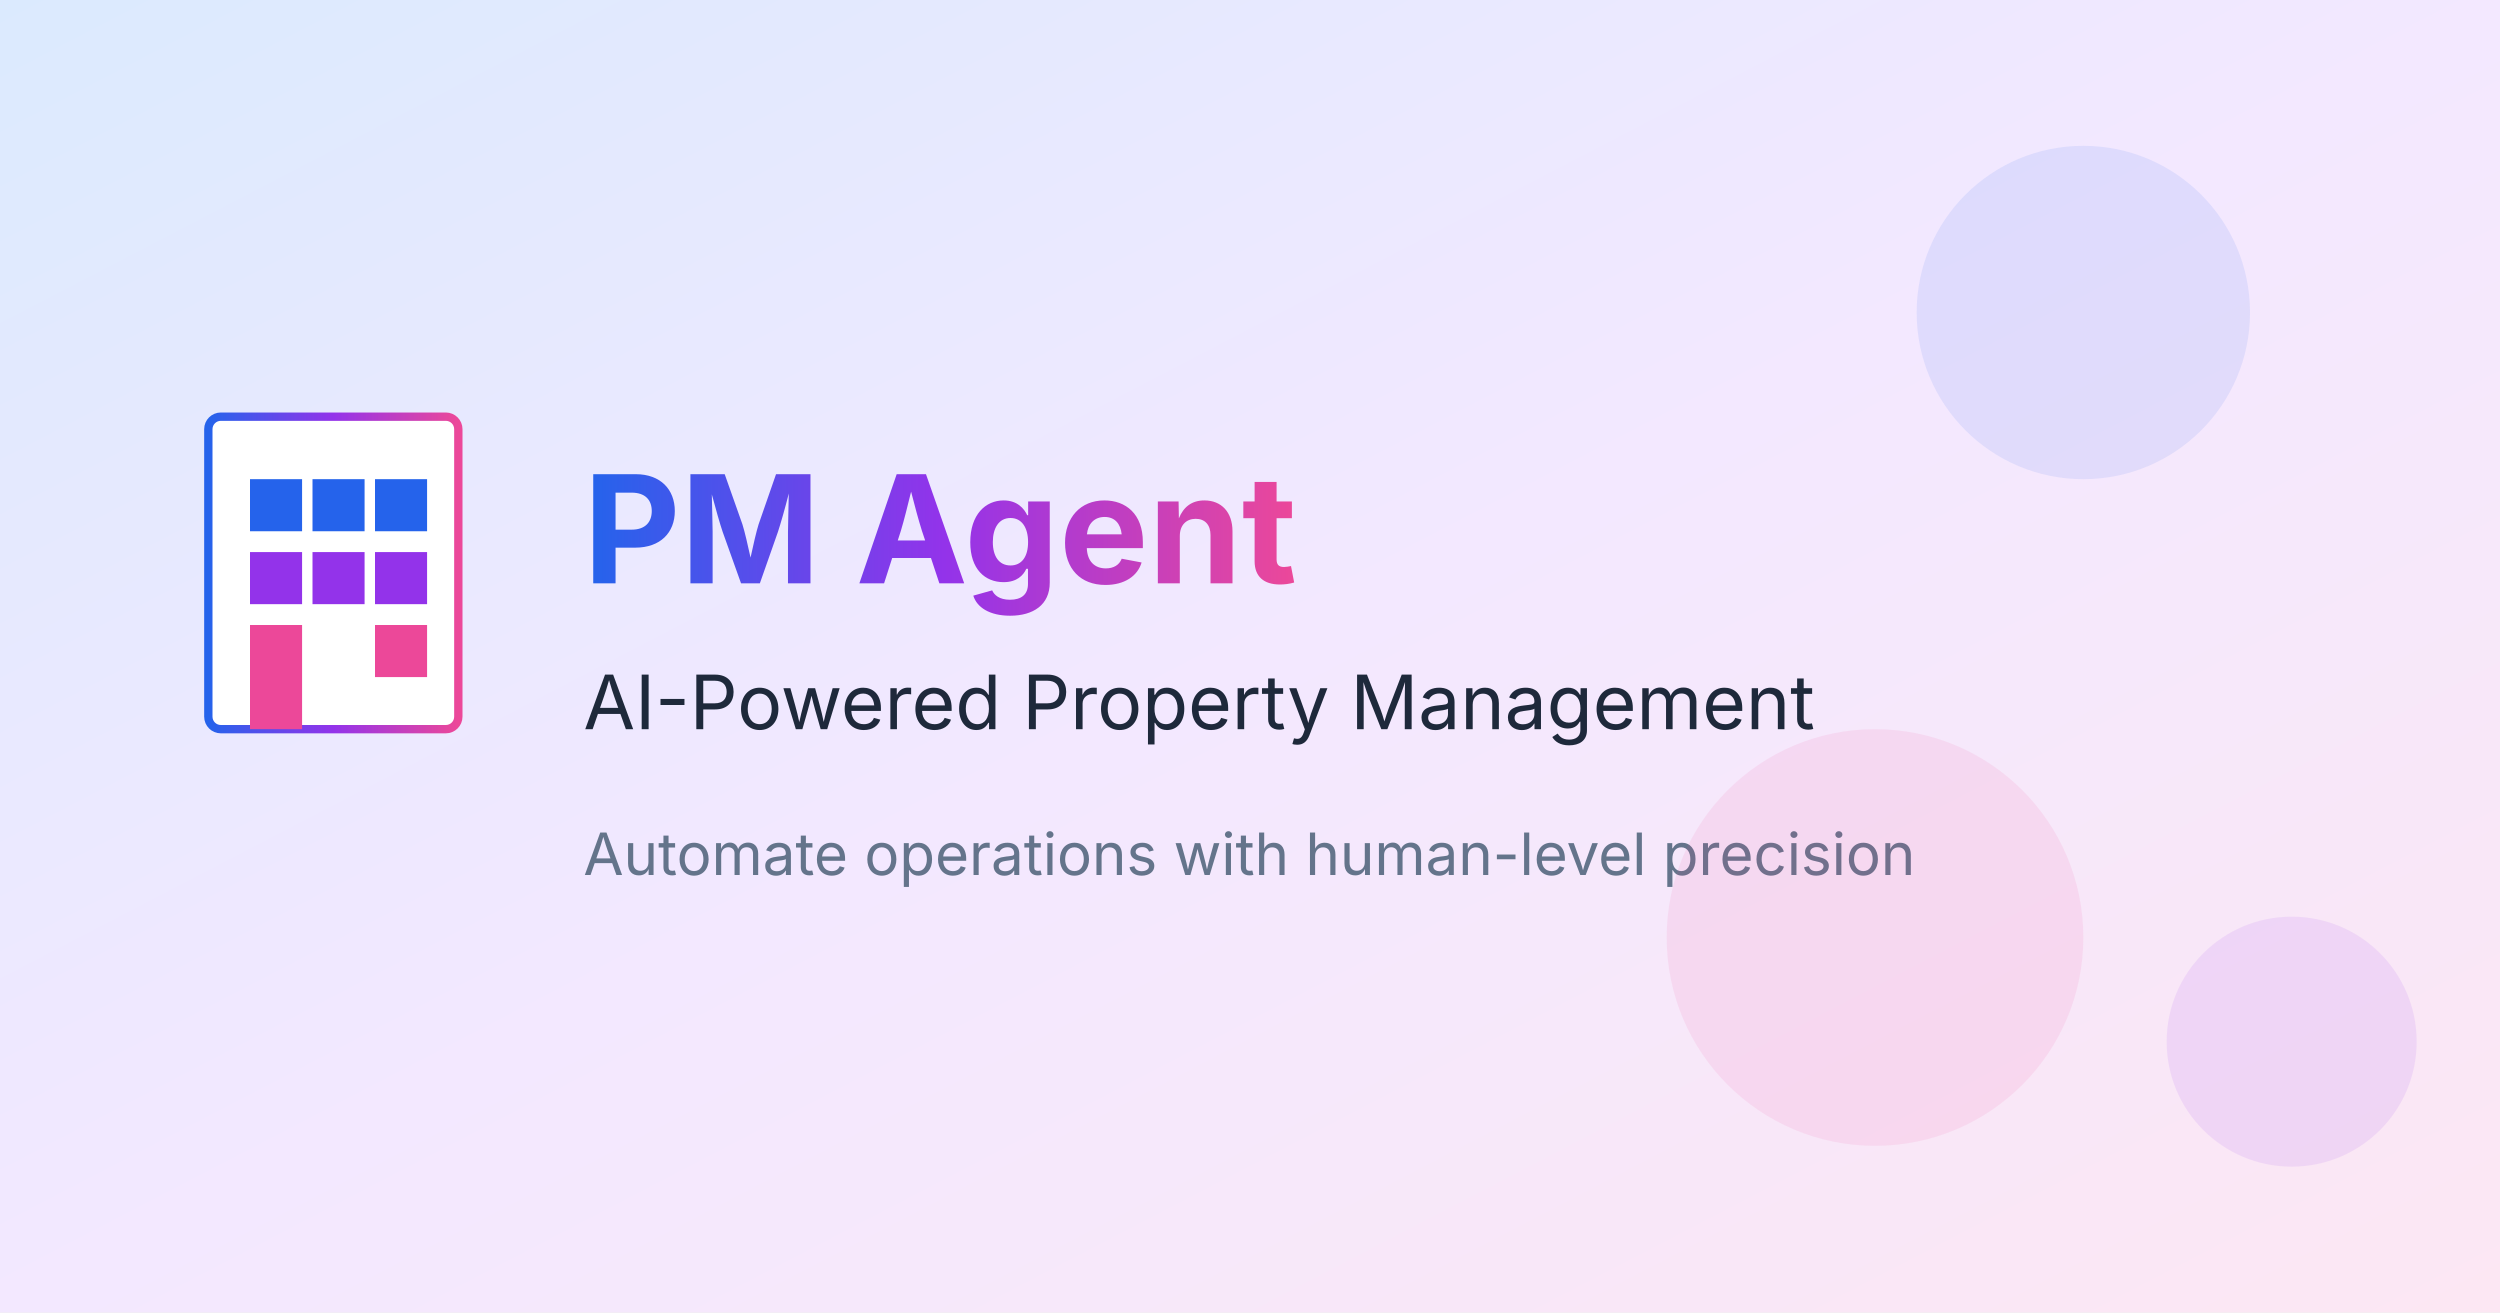
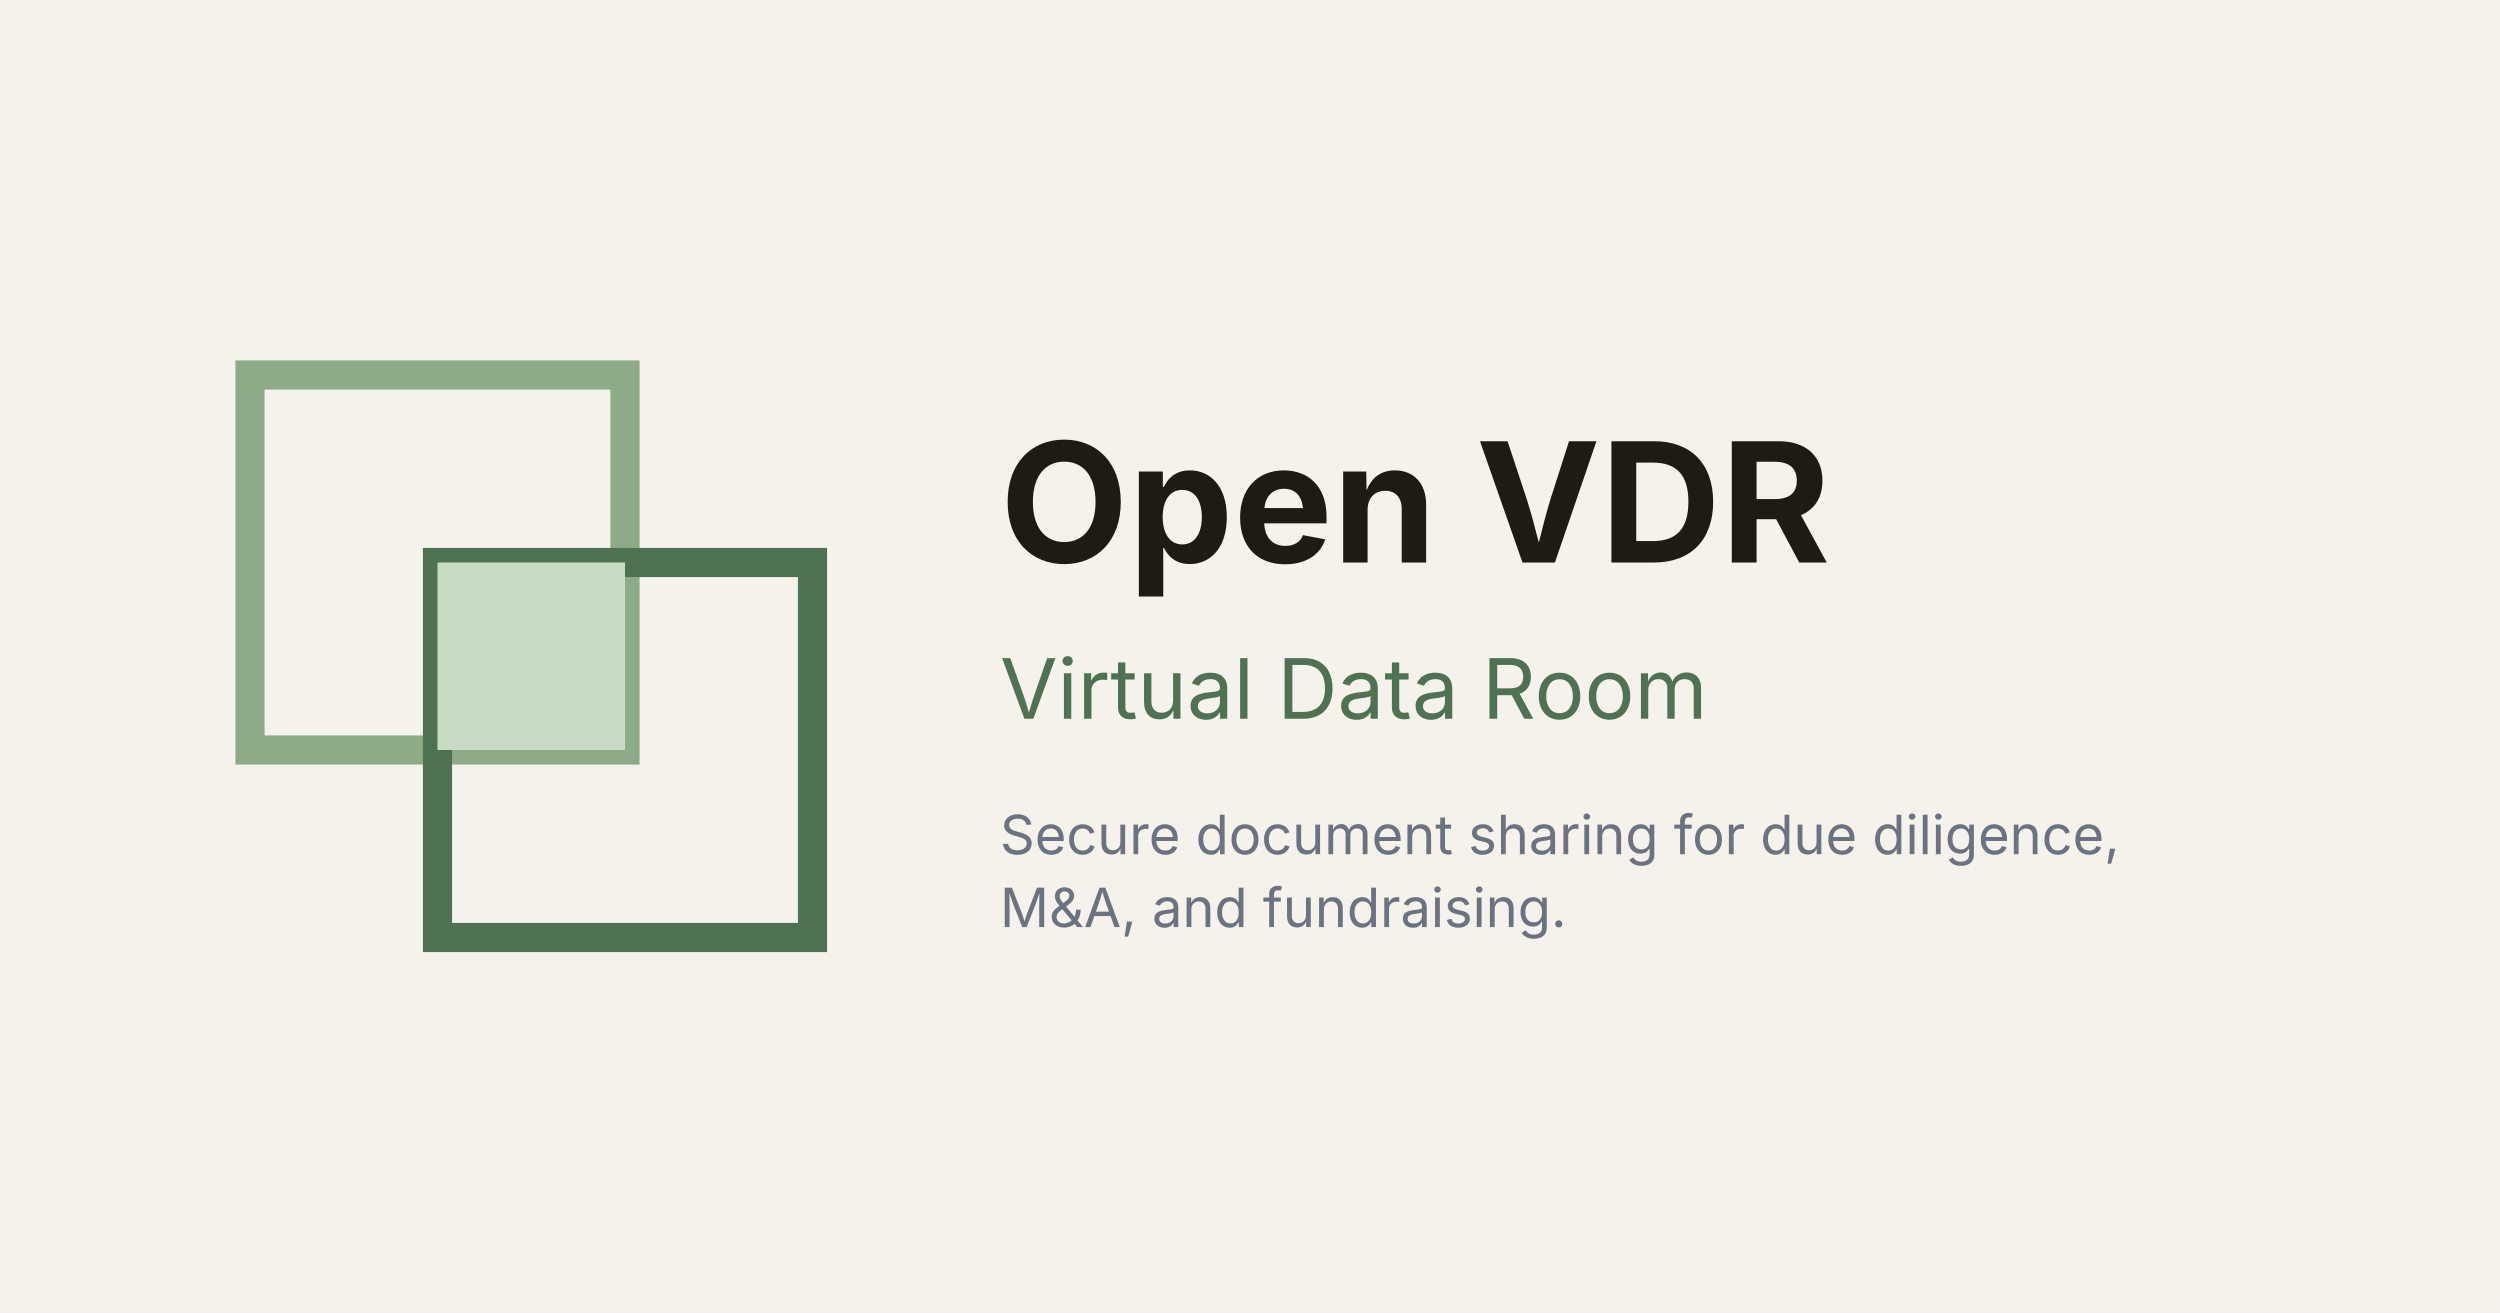
<svg xmlns="http://www.w3.org/2000/svg" viewBox="0 0 1200 630">
-   <defs>
-     <linearGradient id="bg-gradient" x1="0%" y1="0%" x2="100%" y2="100%">
-       <stop offset="0%" style="stop-color:#dbeafe;stop-opacity:1" />
-       <stop offset="50%" style="stop-color:#f3e8ff;stop-opacity:1" />
-       <stop offset="100%" style="stop-color:#fce7f3;stop-opacity:1" />
-     </linearGradient>
-     <linearGradient id="text-gradient" x1="0%" y1="0%" x2="100%" y2="0%">
-       <stop offset="0%" style="stop-color:#2563eb;stop-opacity:1" />
-       <stop offset="50%" style="stop-color:#9333ea;stop-opacity:1" />
-       <stop offset="100%" style="stop-color:#ec4899;stop-opacity:1" />
-     </linearGradient>
-   </defs>
-   <rect width="1200" height="630" fill="url(#bg-gradient)" />
-   <g transform="translate(100, 200)">
-     <rect width="120" height="150" fill="white" rx="6" stroke="url(#text-gradient)" stroke-width="4" />
-     <rect x="20" y="30" width="25" height="25" fill="#2563eb" />
-     <rect x="50" y="30" width="25" height="25" fill="#2563eb" />
-     <rect x="80" y="30" width="25" height="25" fill="#2563eb" />
-     <rect x="20" y="65" width="25" height="25" fill="#9333ea" />
-     <rect x="50" y="65" width="25" height="25" fill="#9333ea" />
-     <rect x="80" y="65" width="25" height="25" fill="#9333ea" />
-     <rect x="20" y="100" width="25" height="50" fill="#ec4899" />
-     <rect x="80" y="100" width="25" height="25" fill="#ec4899" />
+   <rect width="1200" height="630" fill="#F5F1EB" />
+   <g transform="translate(120, 180)">
+     <rect x="0" y="0" width="180" height="180" fill="none" stroke="#8EAB87" stroke-width="14" />
+     <rect x="90" y="90" width="180" height="180" fill="none" stroke="#4E7252" stroke-width="14" />
+     <rect x="90" y="90" width="90" height="90" fill="#C8DBC5" />
  </g>
-   <text x="280" y="280" font-family="system-ui, -apple-system, sans-serif" font-size="72" font-weight="bold" fill="url(#text-gradient)">PM Agent</text>
-   <text x="280" y="350" font-family="system-ui, -apple-system, sans-serif" font-size="36" fill="#1e293b">AI-Powered Property Management</text>
-   <text x="280" y="420" font-family="system-ui, -apple-system, sans-serif" font-size="28" fill="#64748b">Automate operations with human-level precision</text>
-   <circle cx="1000" cy="150" r="80" fill="#2563eb" opacity="0.1" />
-   <circle cx="1100" cy="500" r="60" fill="#9333ea" opacity="0.1" />
-   <circle cx="900" cy="450" r="100" fill="#ec4899" opacity="0.1" />
+   <text x="480" y="270" font-family="system-ui, -apple-system, sans-serif" font-size="80" font-weight="bold" fill="#1E1B14">Open VDR</text>
+   <text x="480" y="345" font-family="system-ui, -apple-system, sans-serif" font-size="40" fill="#4E7252">Virtual Data Room</text>
+   <text x="480" y="410" font-family="system-ui, -apple-system, sans-serif" font-size="26" fill="#6B7280">Secure document sharing for due diligence,</text>
+   <text x="480" y="445" font-family="system-ui, -apple-system, sans-serif" font-size="26" fill="#6B7280">M&amp;A, and fundraising.</text>
</svg>
